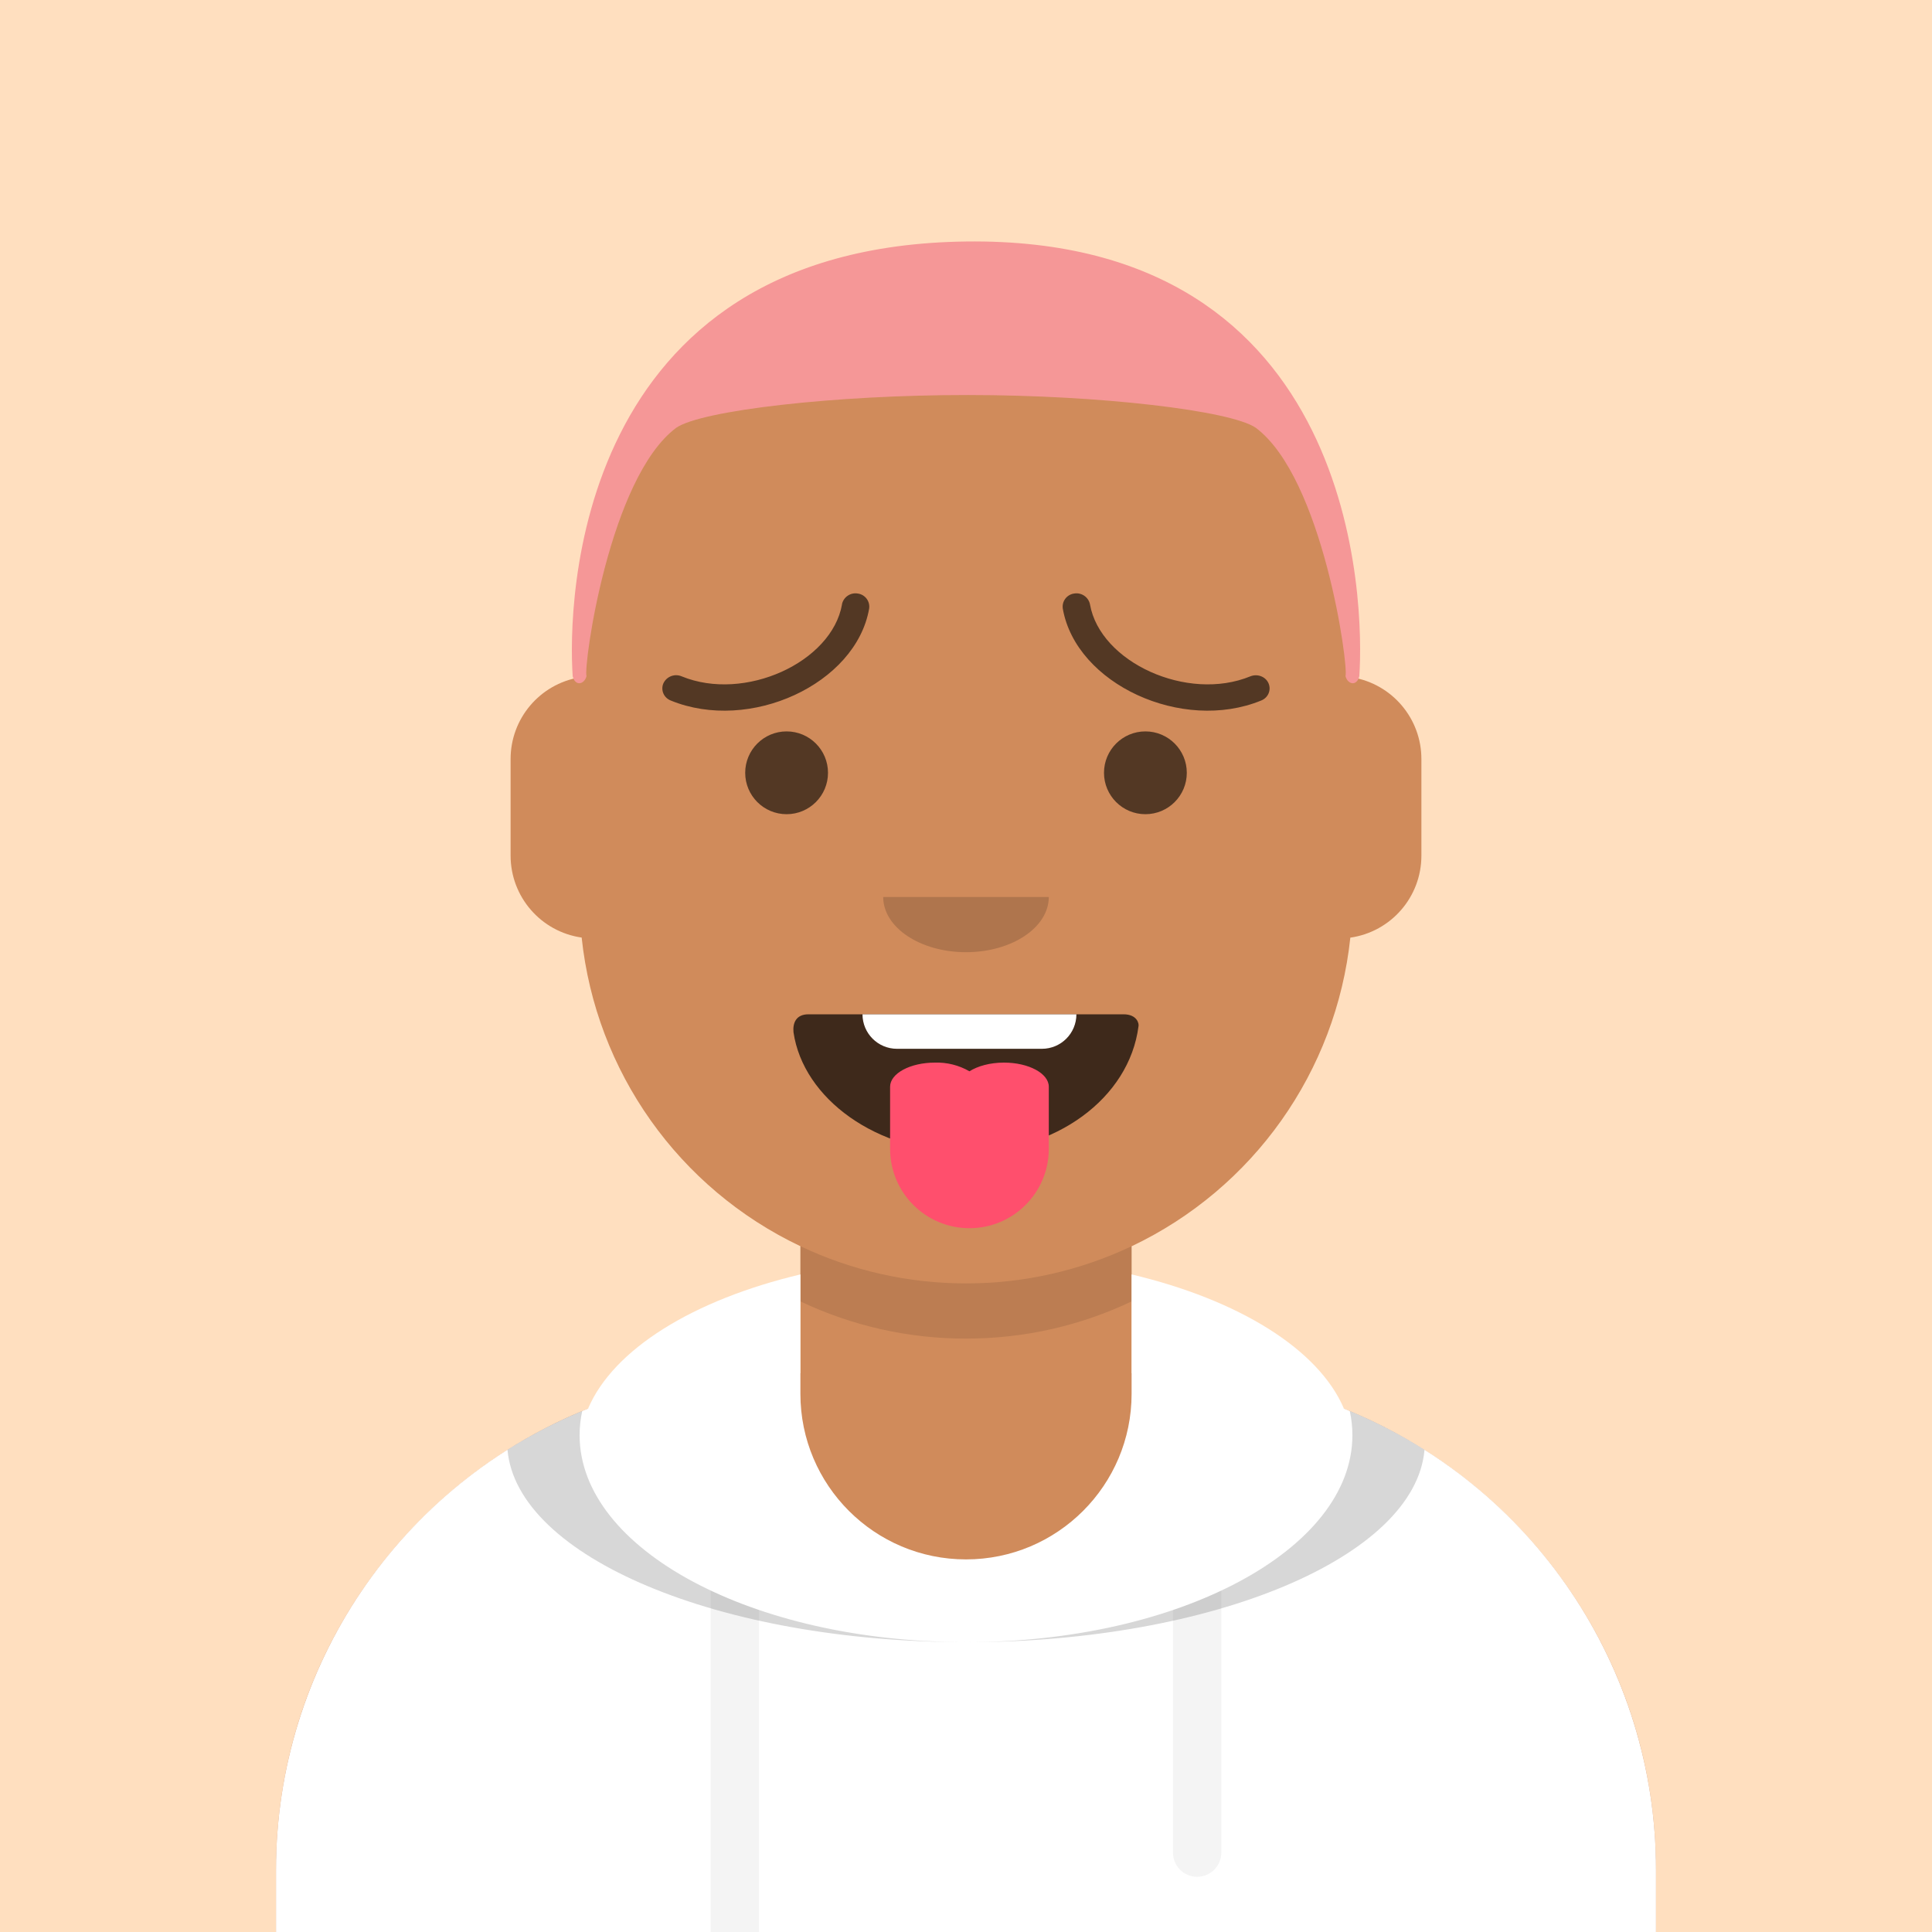
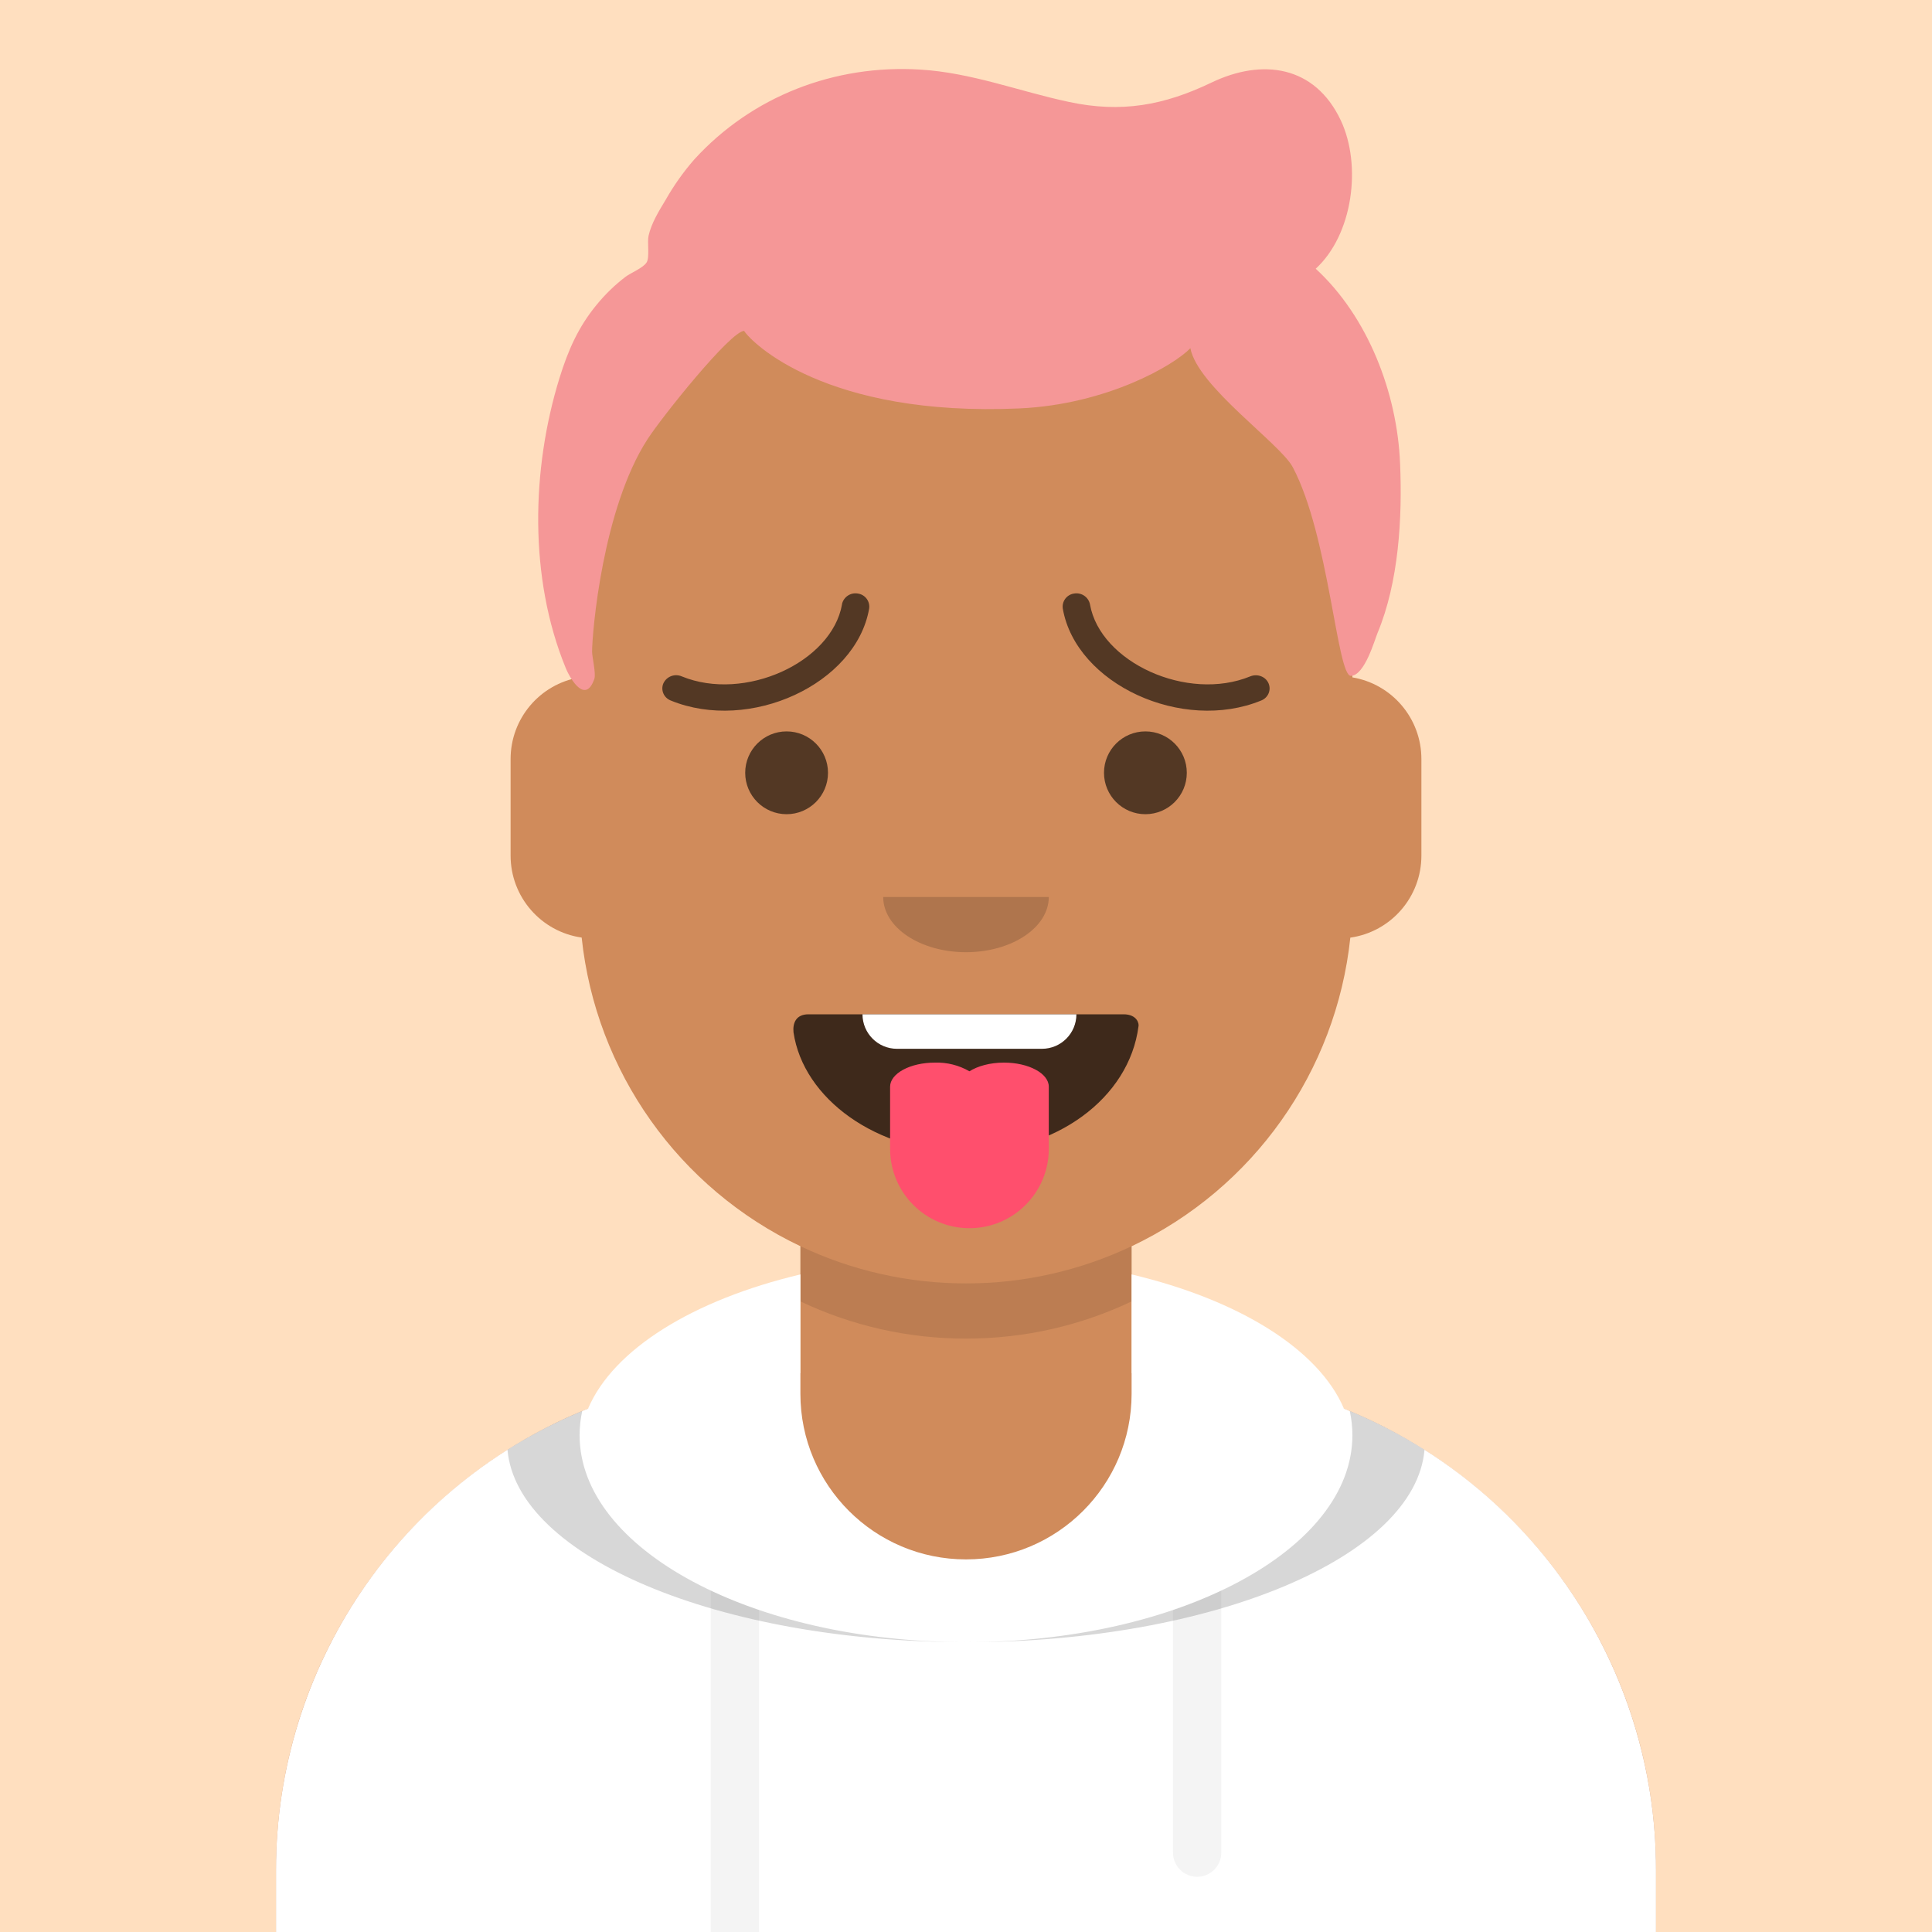
<svg xmlns="http://www.w3.org/2000/svg" viewBox="0 0 280 280" fill="none" shape-rendering="auto">
  <mask id="viewboxMask">
    <rect width="280" height="280" rx="0" ry="0" x="0" y="0" fill="#fff" />
  </mask>
  <g mask="url(#viewboxMask)">
    <rect fill="#ffdfbf" width="280" height="280" x="0" y="0" />
    <g transform="translate(8)">
      <path d="M132 36a56 56 0 0 0-56 56v6.17A12 12 0 0 0 66 110v14a12 12 0 0 0 10.3 11.88 56.04 56.04 0 0 0 31.7 44.73v18.4h-4a72 72 0 0 0-72 72v9h200v-9a72 72 0 0 0-72-72h-4v-18.39a56.04 56.04 0 0 0 31.7-44.73A12 12 0 0 0 198 124v-14a12 12 0 0 0-10-11.83V92a56 56 0 0 0-56-56Z" fill="#d08b5b" />
      <path d="M108 180.61v8a55.79 55.79 0 0 0 24 5.39c8.59 0 16.73-1.93 24-5.39v-8a55.79 55.79 0 0 1-24 5.39 55.79 55.79 0 0 1-24-5.39Z" fill="#000" fill-opacity=".1" />
      <g transform="translate(0 170)">
        <path d="M108 14.7c-15.52 3.68-27.1 10.83-30.77 19.44A72.02 72.02 0 0 0 32 101v9h200v-9a72.02 72.02 0 0 0-45.23-66.86C183.1 25.53 171.52 18.38 156 14.7V32a24 24 0 1 1-48 0V14.7Z" fill="#ffffff" />
        <path d="M102 63.34a67.1 67.1 0 0 1-7-2.82V110h7V63.34ZM162 63.34a67.04 67.04 0 0 0 7-2.82V98.5a3.5 3.5 0 1 1-7 0V63.34Z" fill="#F4F4F4" />
        <path d="M187.62 34.49a71.79 71.79 0 0 1 10.83 5.63C197.11 55.62 167.87 68 132 68c30.93 0 56-13.43 56-30 0-1.19-.13-2.36-.38-3.51ZM76.38 34.49a16.48 16.48 0 0 0-.38 3.5c0 16.58 25.07 30 56 30-35.87 0-65.1-12.38-66.45-27.88a71.79 71.79 0 0 1 10.83-5.63Z" fill="#000" fill-opacity=".16" />
      </g>
      <g transform="translate(78 134)">
        <path fill-rule="evenodd" clip-rule="evenodd" d="M29 15.6C30.41 25.24 41.06 33 54 33c12.97 0 23.65-7.82 25-18.26.1-.4-.22-1.74-2.17-1.74H31.17c-1.79 0-2.3 1.24-2.17 2.6Z" fill="#000" fill-opacity=".7" />
        <path d="M70 13H39a5 5 0 0 0 5 5h21a5 5 0 0 0 5-5Z" fill="#fff" />
        <path d="M43 23.5a1.88 1.88 0 0 0 0 .13v8.87a11.5 11.5 0 1 0 23 0v-8.87a1.62 1.62 0 0 0 0-.13c0-1.93-2.91-3.5-6.5-3.5-2.01 0-3.8.5-5 1.26a9.45 9.45 0 0 0-5-1.26c-3.59 0-6.5 1.57-6.5 3.5Z" fill="#FF4F6D" />
      </g>
      <g transform="translate(104 122)">
        <path fill-rule="evenodd" clip-rule="evenodd" d="M16 8c0 4.42 5.37 8 12 8s12-3.58 12-8" fill="#000" fill-opacity=".16" />
      </g>
      <g transform="translate(76 90)">
        <path d="M36 22a6 6 0 1 1-12 0 6 6 0 0 1 12 0ZM88 22a6 6 0 1 1-12 0 6 6 0 0 1 12 0Z" fill="#000" fill-opacity=".6" />
      </g>
      <g transform="translate(76 82)">
        <path d="M38.03 5.6c-1.48 8.38-14.1 14.17-23.24 10.42a2.04 2.04 0 0 0-2.64 1c-.43.97.04 2.1 1.05 2.5 11.45 4.7 26.84-2.37 28.76-13.3a1.92 1.92 0 0 0-1.64-2.2 2 2 0 0 0-2.3 1.57ZM73.97 5.6c1.48 8.38 14.1 14.17 23.24 10.42 1.02-.41 2.2.03 2.63 1 .43.97-.04 2.1-1.05 2.5-11.44 4.7-26.84-2.37-28.76-13.3a1.92 1.92 0 0 1 1.64-2.2 2 2 0 0 1 2.3 1.57Z" fill="#000" fill-opacity=".6" />
      </g>
      <g transform="translate(-1)">
-         <path fill-rule="evenodd" clip-rule="evenodd" d="M76 98c.35 1.49 1.67 1.22 2 0-.46-1.55 3.3-28.75 13-36 3.62-2.52 23-4.77 42.31-4.75 19.1 0 38.11 2.26 41.69 4.75 9.7 7.25 13.46 34.45 13 36 .33 1.22 1.65 1.49 2 0 .72-10.3 0-63.73-57-63-57 .73-57.72 52.7-57 63Z" fill="#f59797" />
+         <path fill-rule="evenodd" clip-rule="evenodd" d="M183.68 38.95c5.4-4.95 6.7-14.99 3.64-21.5-3.77-8-11.42-9-18.75-5.48-6.9 3.31-13.06 4.42-20.62 2.81-7.26-1.54-14.14-4.26-21.65-4.7-12.32-.74-24.3 3.83-32.7 13.05a35.75 35.75 0 0 0-4.11 5.8c-.98 1.63-2.08 3.38-2.5 5.26-.2.9.18 3.1-.27 3.83-.48.8-2.3 1.52-3.07 2.1a25.02 25.02 0 0 0-4.18 4.05c-2.66 3.22-4.13 6.59-5.37 10.57-4.1 13.25-4.45 29 .86 42 .7 1.74 2.9 5.36 4.18 1.64.26-.73-.33-3.19-.33-3.93 0-2.72 1.5-20.73 8.05-30.82 2.13-3.28 11.97-15.58 13.98-15.68 1.07 1.7 11.88 12.51 39.94 11.24 12.66-.58 22.4-6.27 24.74-8.73 1.03 5.53 13 13.81 14.82 17.22 5.26 9.85 6.43 30.3 8.44 30.27 2.01-.04 3.45-5.24 3.87-6.23 3.07-7.38 3.6-16.64 3.26-24.56-.42-10.2-4.63-21.23-12.23-28.22Z" fill="#f59797" />
      </g>
      <g transform="translate(49 72)" />
      <g transform="translate(62 42)" />
    </g>
  </g>
</svg>
